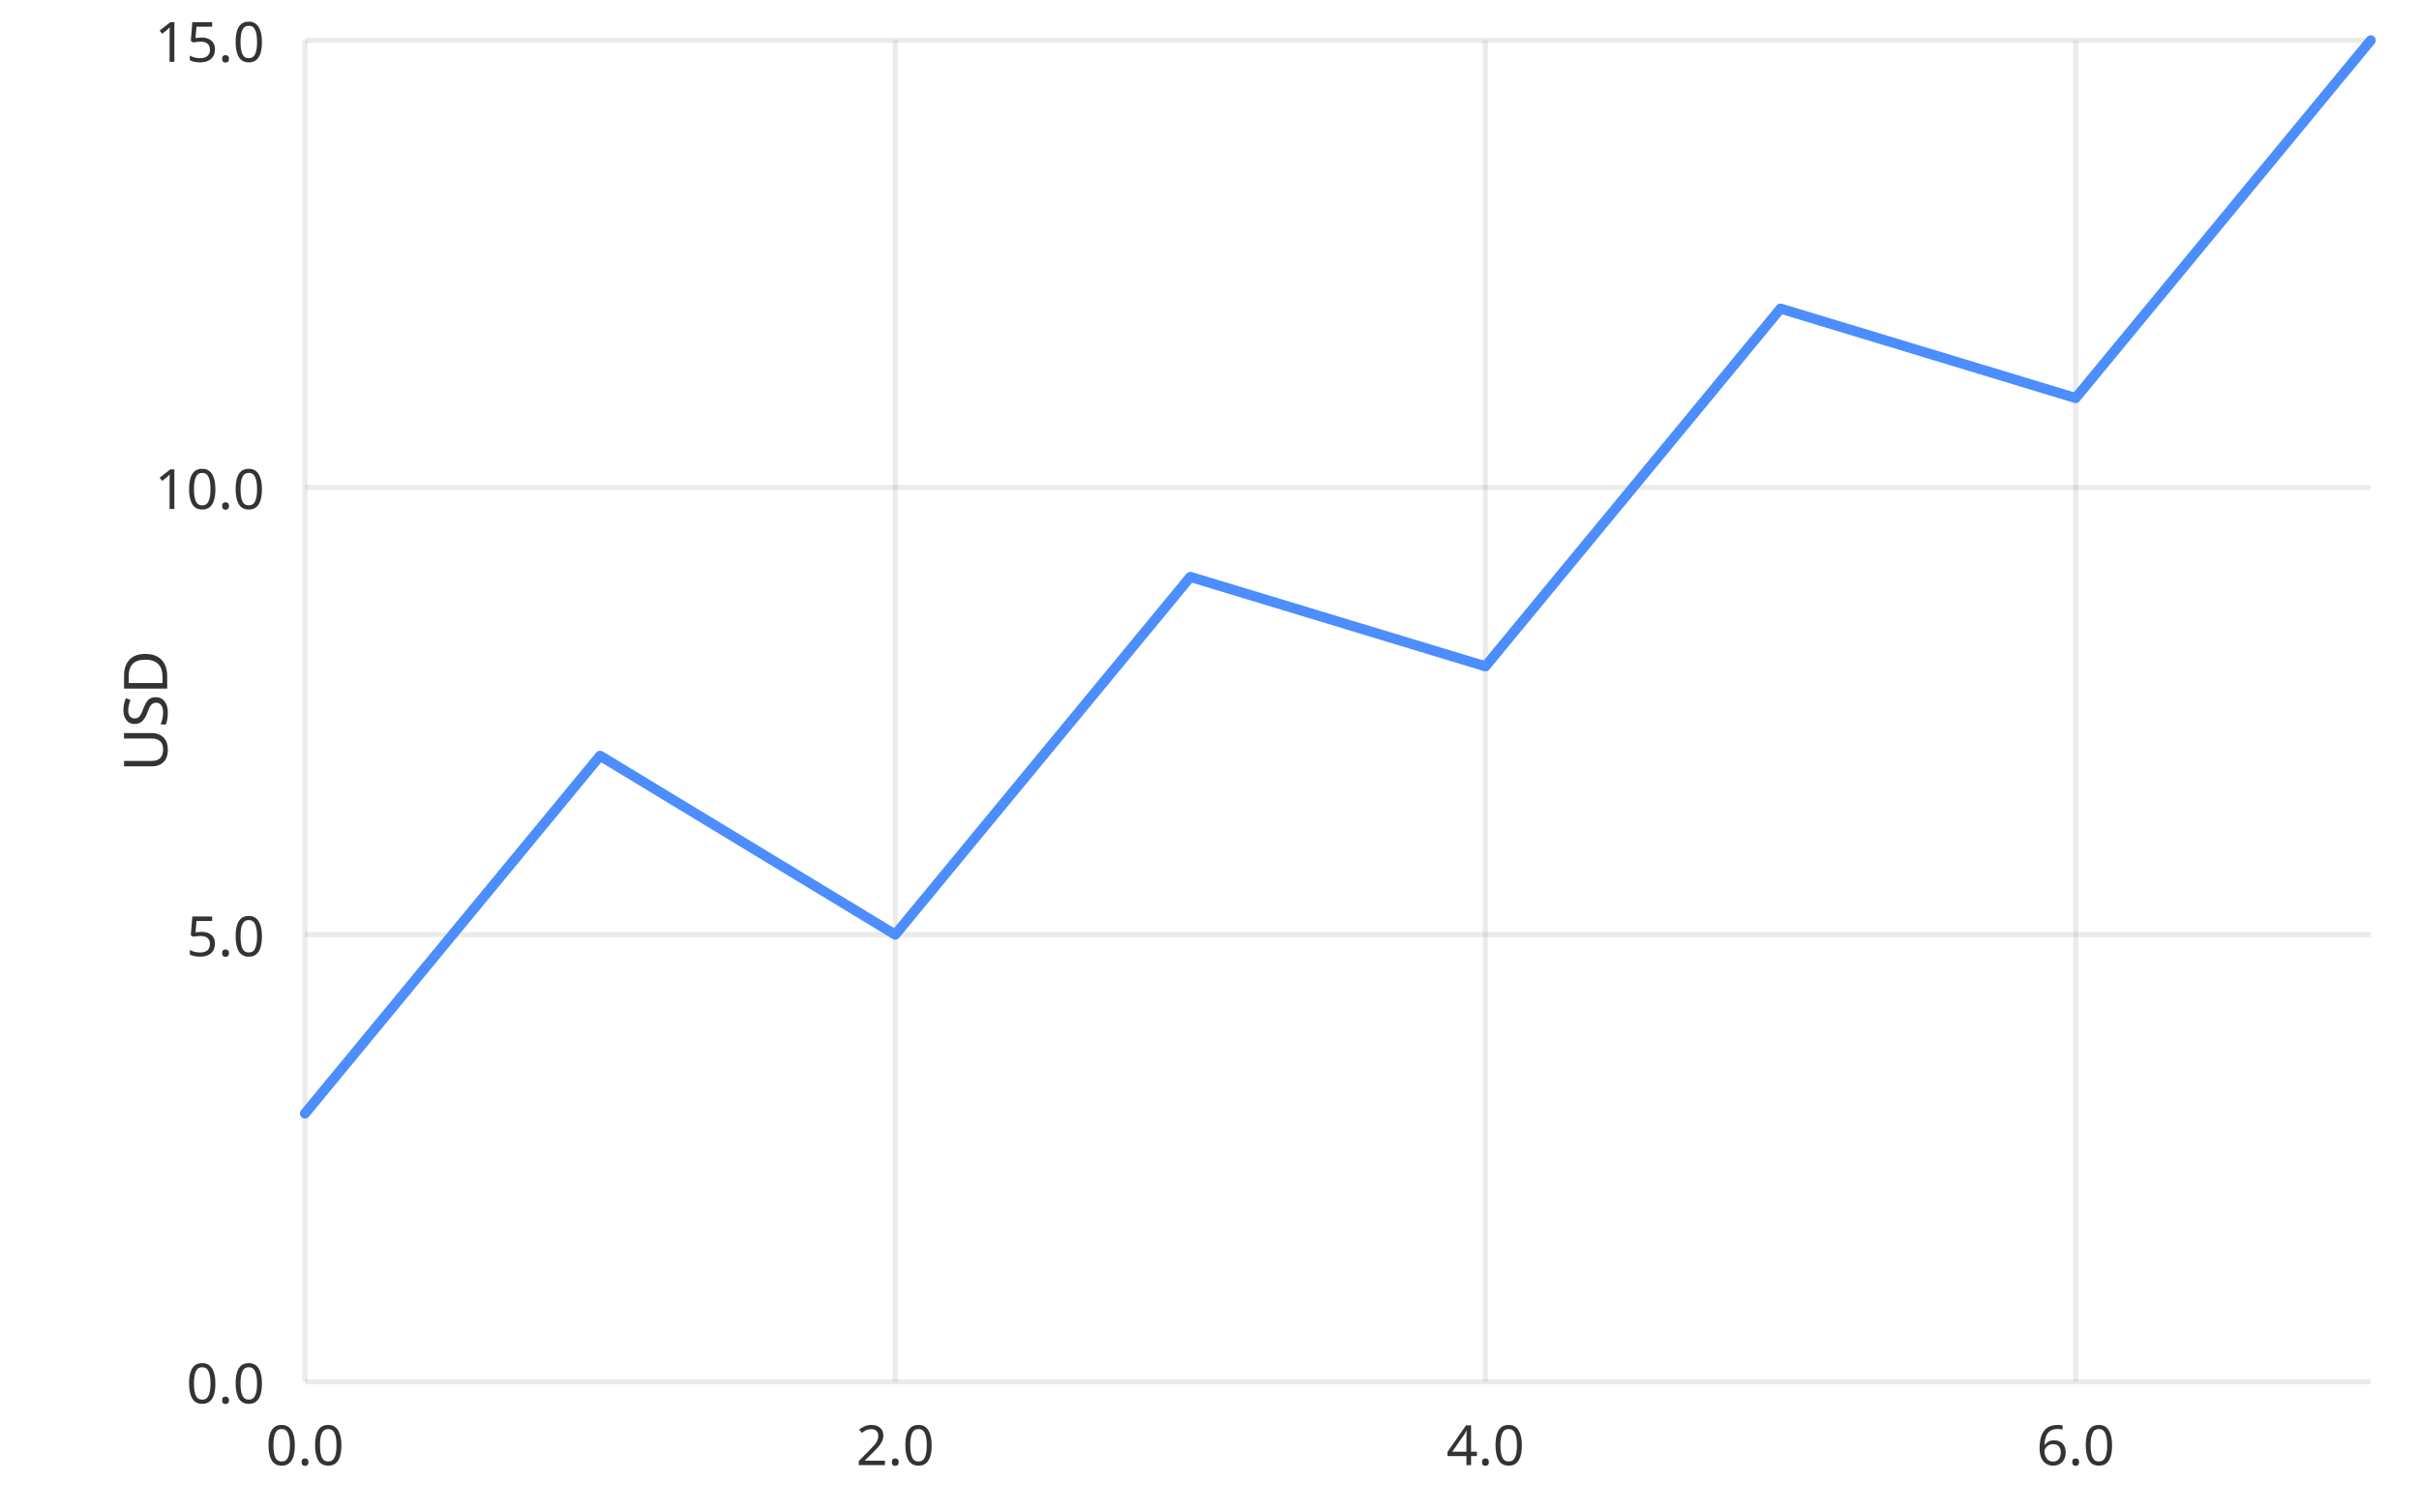
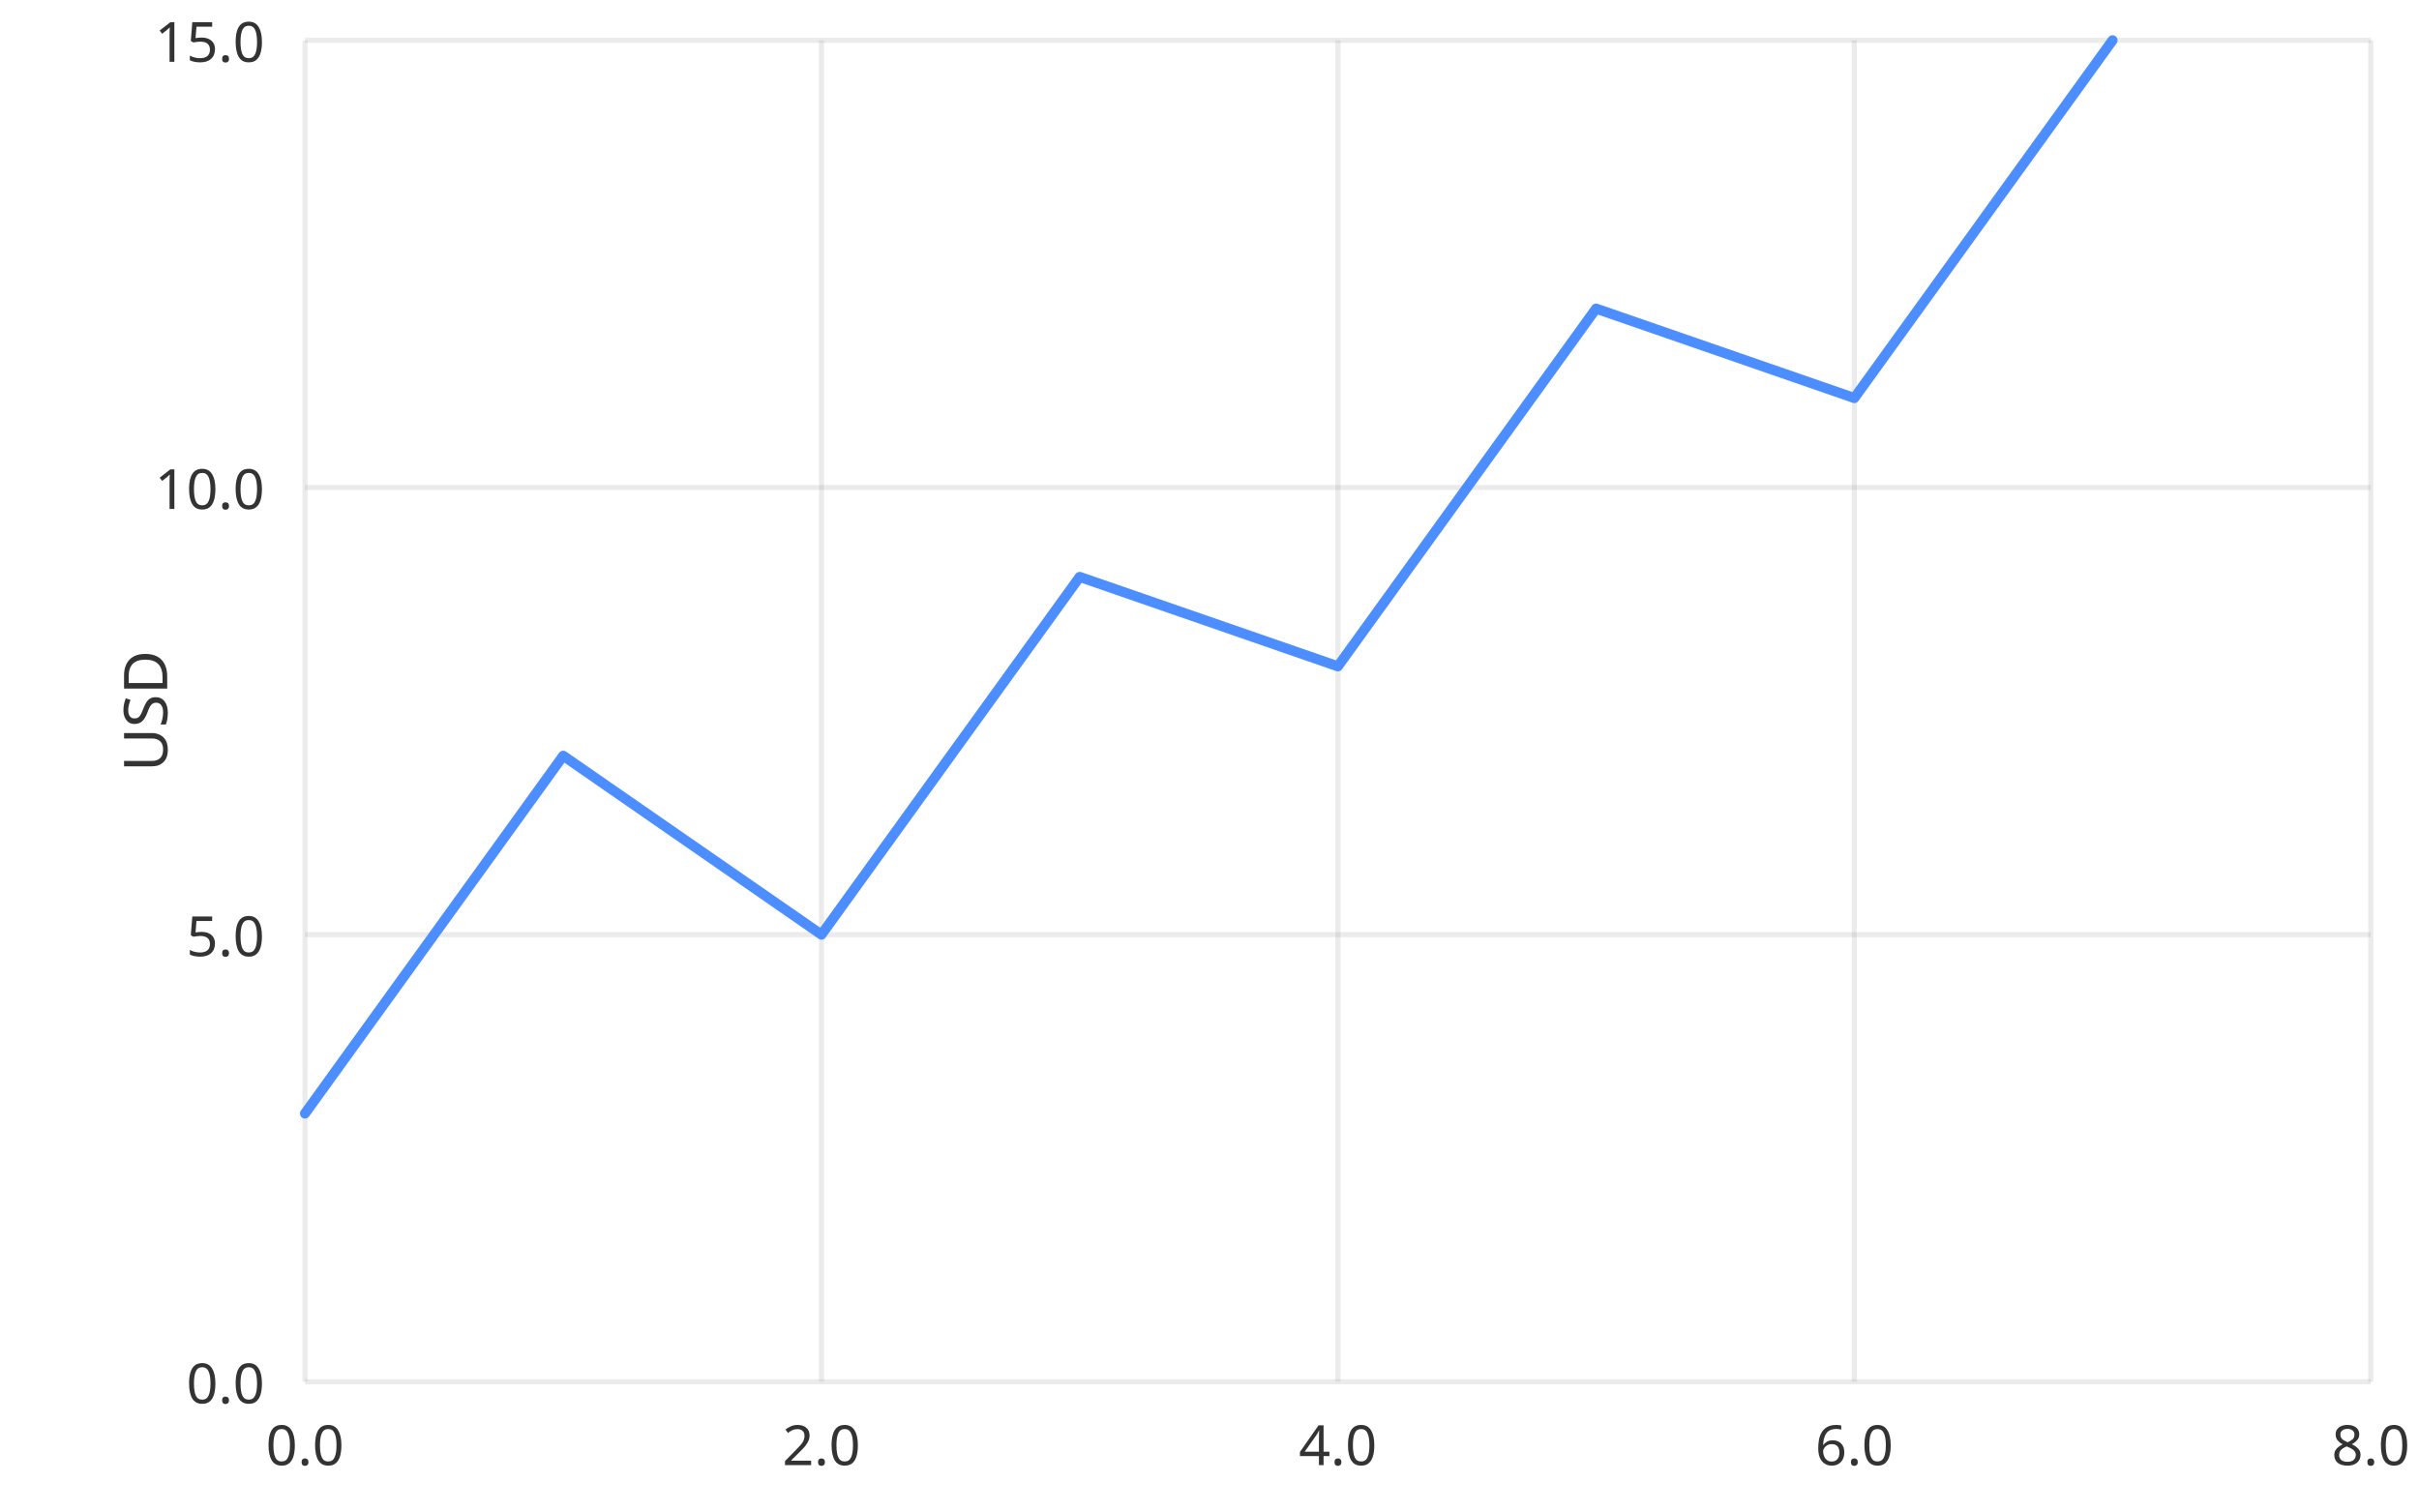
<svg xmlns="http://www.w3.org/2000/svg" width="480" height="300" viewBox="0 0 480 300" font-family="sans-serif">
  <path d="M60.52 274.25 L470.43 274.25" fill="none" stroke="#808080" stroke-opacity="0.16" stroke-width="1" stroke-linecap="butt" stroke-linejoin="miter" />
  <path d="M60.52 185.5 L470.43 185.5" fill="none" stroke="#808080" stroke-opacity="0.16" stroke-width="1" stroke-linecap="butt" stroke-linejoin="miter" />
  <path d="M60.52 96.75 L470.43 96.75" fill="none" stroke="#808080" stroke-opacity="0.16" stroke-width="1" stroke-linecap="butt" stroke-linejoin="miter" />
  <path d="M60.52 8 L470.43 8" fill="none" stroke="#808080" stroke-opacity="0.16" stroke-width="1" stroke-linecap="butt" stroke-linejoin="miter" />
  <path d="M60.52 8 L60.52 274.25" fill="none" stroke="#808080" stroke-opacity="0.16" stroke-width="1" stroke-linecap="butt" stroke-linejoin="miter" />
-   <path d="M177.64 8 L177.64 274.25" fill="none" stroke="#808080" stroke-opacity="0.16" stroke-width="1" stroke-linecap="butt" stroke-linejoin="miter" />
-   <path d="M294.75 8 L294.75 274.25" fill="none" stroke="#808080" stroke-opacity="0.16" stroke-width="1" stroke-linecap="butt" stroke-linejoin="miter" />
-   <path d="M411.87 8 L411.87 274.25" fill="none" stroke="#808080" stroke-opacity="0.16" stroke-width="1" stroke-linecap="butt" stroke-linejoin="miter" />
-   <path d="M60.52 221 L119.08 150 L177.64 185.5 L236.2 114.5 L294.75 132.25 L353.31 61.25 L411.87 79 L470.43 8" fill="none" stroke="#4c8dff" stroke-width="2" stroke-linecap="round" stroke-linejoin="round" />
+   <path d="M163 8 L163 274.25" fill="none" stroke="#808080" stroke-opacity="0.16" stroke-width="1" stroke-linecap="butt" stroke-linejoin="miter" />
+   <path d="M265.48 8 L265.48 274.25" fill="none" stroke="#808080" stroke-opacity="0.16" stroke-width="1" stroke-linecap="butt" stroke-linejoin="miter" />
+   <path d="M367.95 8 L367.95 274.25" fill="none" stroke="#808080" stroke-opacity="0.16" stroke-width="1" stroke-linecap="butt" stroke-linejoin="miter" />
+   <path d="M470.43 8 L470.43 274.25" fill="none" stroke="#808080" stroke-opacity="0.16" stroke-width="1" stroke-linecap="butt" stroke-linejoin="miter" />
+   <path d="M60.52 221 L111.76 150 L163 185.5 L214.24 114.5 L265.48 132.25 L316.71 61.25 L367.95 79 L419.19 8" fill="none" stroke="#4c8dff" stroke-width="2" stroke-linecap="round" stroke-linejoin="round" />
  <text x="52.52" y="274.25" text-anchor="end" dominant-baseline="central" font-size="11" fill="#333333">0.0</text>
  <text x="52.52" y="185.5" text-anchor="end" dominant-baseline="central" font-size="11" fill="#333333">5.0</text>
  <text x="52.52" y="96.75" text-anchor="end" dominant-baseline="central" font-size="11" fill="#333333">10.0</text>
  <text x="52.52" y="8" text-anchor="end" dominant-baseline="central" font-size="11" fill="#333333">15.0</text>
  <text x="60.52" y="282.25" text-anchor="middle" dominant-baseline="hanging" font-size="11" fill="#333333">0.0</text>
-   <text x="177.64" y="282.25" text-anchor="middle" dominant-baseline="hanging" font-size="11" fill="#333333">2.0</text>
-   <text x="294.75" y="282.25" text-anchor="middle" dominant-baseline="hanging" font-size="11" fill="#333333">4.0</text>
-   <text x="411.87" y="282.25" text-anchor="middle" dominant-baseline="hanging" font-size="11" fill="#333333">6.0</text>
+   <text x="163" y="282.25" text-anchor="middle" dominant-baseline="hanging" font-size="11" fill="#333333">2.0</text>
+   <text x="265.48" y="282.25" text-anchor="middle" dominant-baseline="hanging" font-size="11" fill="#333333">4.0</text>
+   <text x="367.95" y="282.25" text-anchor="middle" dominant-baseline="hanging" font-size="11" fill="#333333">6.0</text>
+   <text x="470.43" y="282.25" text-anchor="middle" dominant-baseline="hanging" font-size="11" fill="#333333">8.0</text>
  <text x="28.52" y="141.12" text-anchor="middle" dominant-baseline="central" font-size="12" fill="#333333" transform="rotate(-90 28.52 141.12)">USD</text>
</svg>
